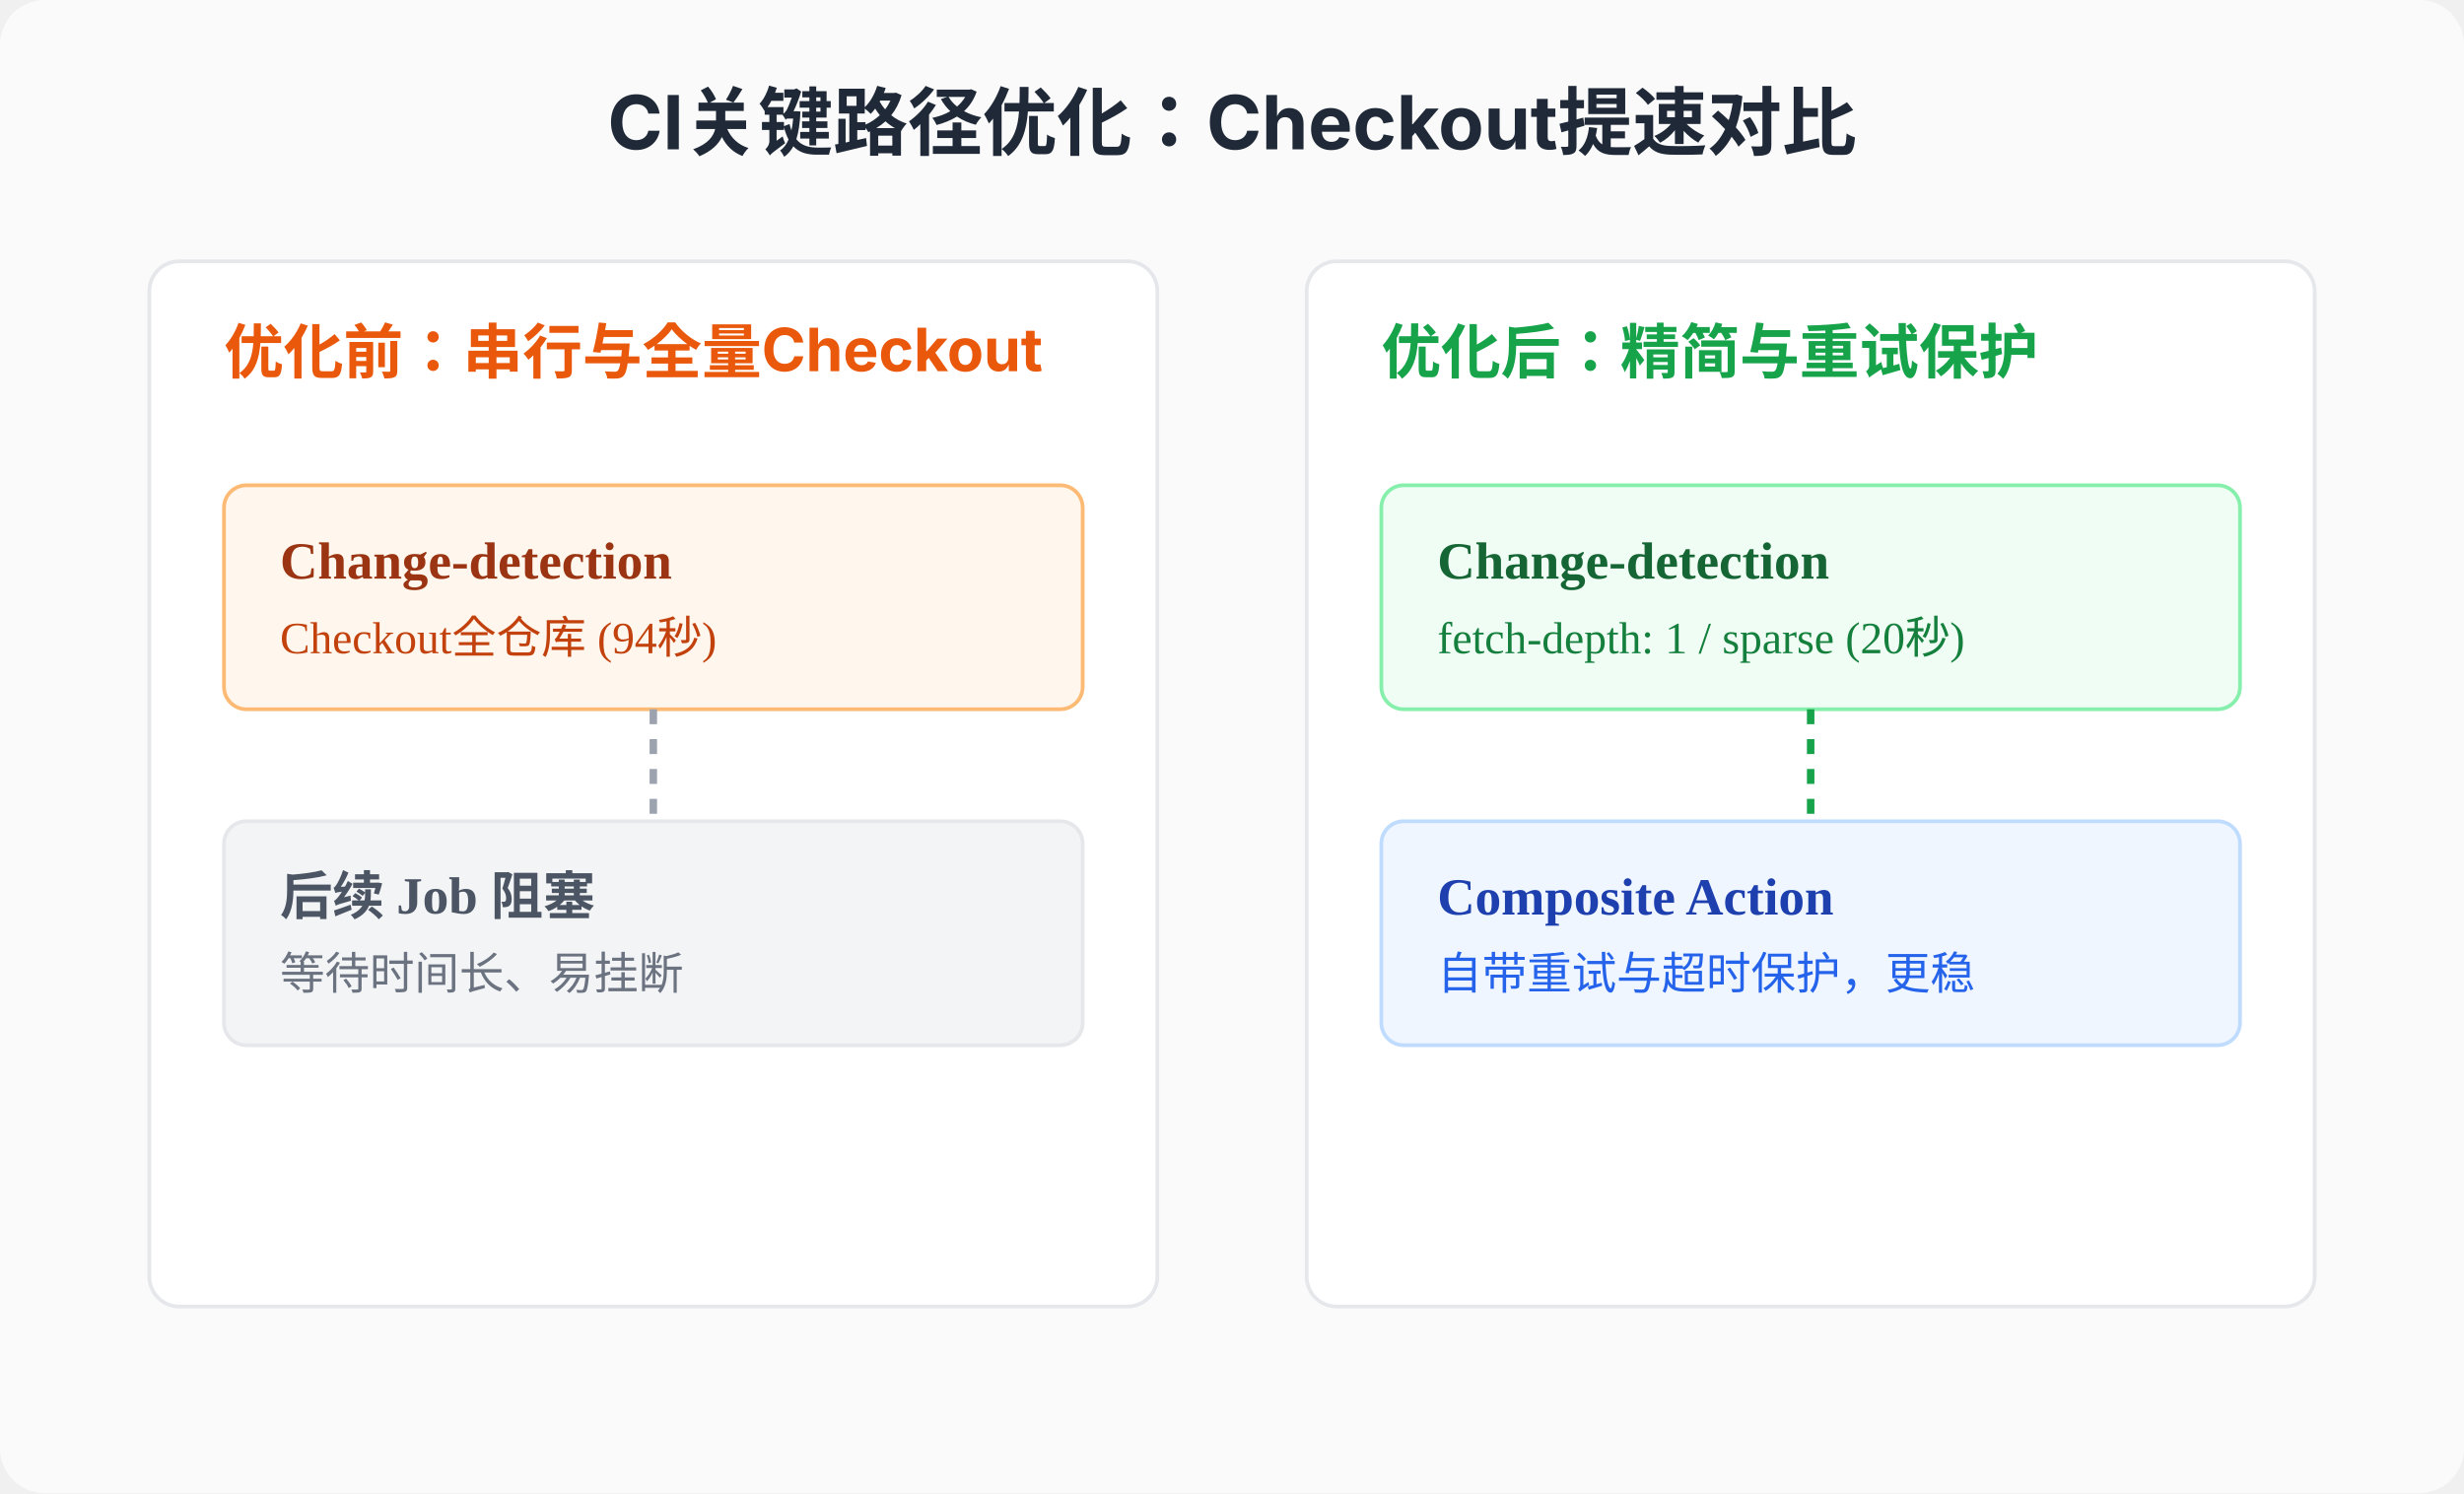
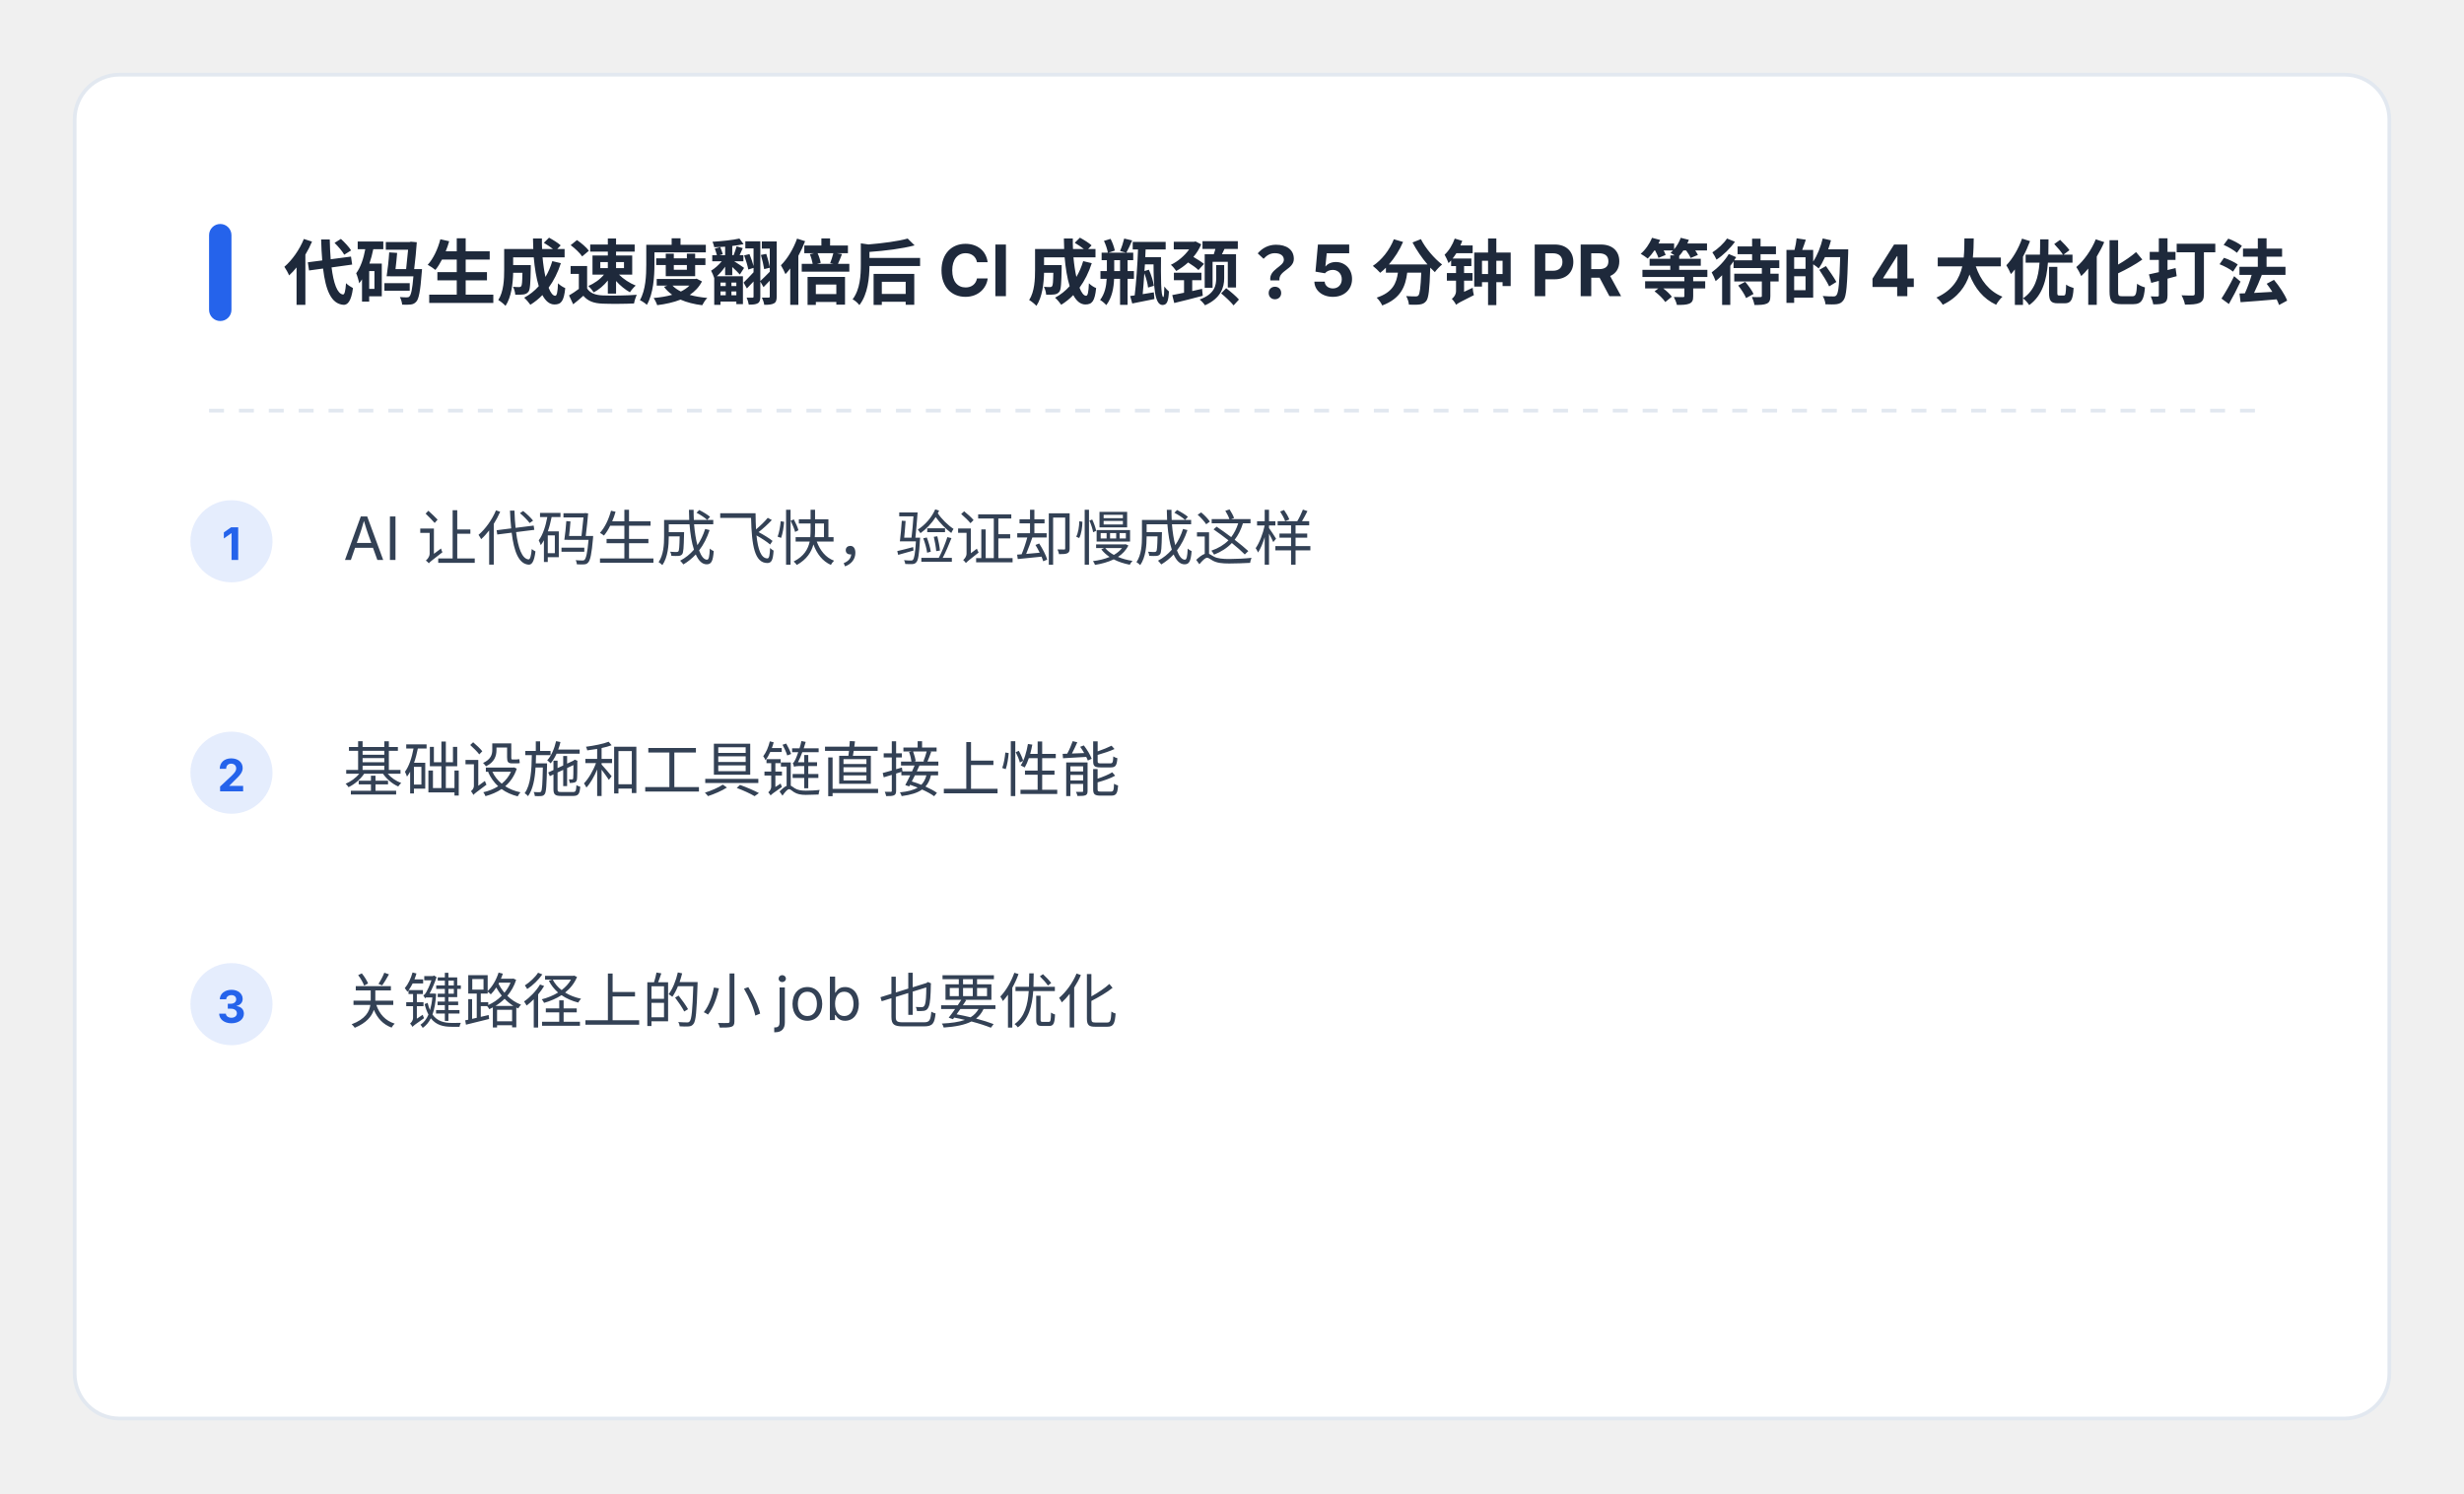
- <svg xmlns="http://www.w3.org/2000/svg" viewBox="0 0 660 400" width="100%" height="100%">
-   <rect width="660" height="400" rx="12" fill="#FAFAFA" />
-   <text x="330" y="40" font-size="20" font-weight="bold" font-family="-apple-system, 'Segoe UI', sans-serif" text-anchor="middle" fill="#1F2937">CI关键路径优化：Checkout提速对比</text>
-   <g transform="translate(40, 70)">
-     <rect x="0" y="0" width="270" height="280" rx="8" fill="#FFFFFF" stroke="#E5E7EB" />
-     <text x="20" y="30" font-size="16" font-weight="bold" fill="#EA580C" font-family="-apple-system, 'Segoe UI', sans-serif">优化前：串行与全量Checkout</text>
-     <rect x="20" y="60" width="230" height="60" rx="6" fill="#FFF7ED" stroke="#FDBA74" />
-     <text x="35" y="85" font-size="14" font-weight="bold" fill="#9A3412">Change-detection</text>
-     <text x="35" y="105" font-size="12" fill="#C2410C">Checkout全仓库 (94秒)</text>
-     <path d="M 135 120 L 135 150" stroke="#9CA3AF" stroke-dasharray="4" stroke-width="2" />
-     <rect x="20" y="150" width="230" height="60" rx="6" fill="#F3F4F6" stroke="#E5E7EB" />
-     <text x="35" y="175" font-size="14" font-weight="bold" fill="#4B5563">后续 Job 阻塞</text>
-     <text x="35" y="195" font-size="12" fill="#6B7280">等待时间长、易挂断</text>
+ <svg xmlns="http://www.w3.org/2000/svg" viewBox="0 0 660 400" style="background-color: #FAFAFA; border-radius: 12px; font-family: -apple-system, 'Segoe UI', sans-serif;">
+   <rect x="20" y="20" width="620" height="360" rx="12" fill="#FFFFFF" stroke="#E2E8F0" stroke-width="1" />
+   <rect x="56" y="60" width="6" height="26" rx="3" fill="#2563EB" />
+   <text x="76" y="80" font-size="19" font-weight="bold" fill="#1E293B">代码生成速度翻倍后 CI 成瓶颈？5 分钟 PR 等待的 4 大优化打法</text>
+   <line x1="56" y1="110" x2="604" y2="110" stroke="#E2E8F0" stroke-width="1" stroke-dasharray="4 4" />
+   <g transform="translate(0,150)">
+     <circle cx="62" cy="-5" r="11" fill="#2563EB" opacity="0.12" />
+     <text x="62" y="0" font-size="12" font-weight="700" fill="#2563EB" text-anchor="middle">1</text>
+     <text x="92" y="0" font-size="16" fill="#334155">AI 让代码生成飞快，验证却慢成这样</text>
  </g>
-   <g transform="translate(350, 70)">
-     <rect x="0" y="0" width="270" height="280" rx="8" fill="#FFFFFF" stroke="#E5E7EB" />
-     <text x="20" y="30" font-size="16" font-weight="bold" fill="#16A34A" font-family="-apple-system, 'Segoe UI', sans-serif">优化后：精简与重试保护</text>
-     <rect x="20" y="60" width="230" height="60" rx="6" fill="#F0FDF4" stroke="#86EFAC" />
-     <text x="35" y="85" font-size="14" font-weight="bold" fill="#166534">Change-detection</text>
-     <text x="35" y="105" font-size="12" fill="#15803D">fetch-depth: 1 / sparse (20秒)</text>
-     <path d="M 135 120 L 135 150" stroke="#16A34A" stroke-dasharray="4" stroke-width="2" />
-     <rect x="20" y="150" width="230" height="60" rx="6" fill="#EFF6FF" stroke="#BFDBFE" />
-     <text x="35" y="175" font-size="14" font-weight="bold" fill="#1E40AF">Composite Action</text>
-     <text x="35" y="195" font-size="12" fill="#2563EB">自带重试与超时保护，更稳</text>
+   <g transform="translate(0,212)">
+     <circle cx="62" cy="-5" r="11" fill="#2563EB" opacity="0.12" />
+     <text x="62" y="0" font-size="12" font-weight="700" fill="#2563EB" text-anchor="middle">2</text>
+     <text x="92" y="0" font-size="16" fill="#334155">基础设施和工具链直接上性能</text>
+   </g>
+   <g transform="translate(0,274)">
+     <circle cx="62" cy="-5" r="11" fill="#2563EB" opacity="0.12" />
+     <text x="62" y="0" font-size="12" font-weight="700" fill="#2563EB" text-anchor="middle">3</text>
+     <text x="92" y="0" font-size="16" fill="#334155">关键路径上的小 job 也要优化</text>
  </g>
</svg>
